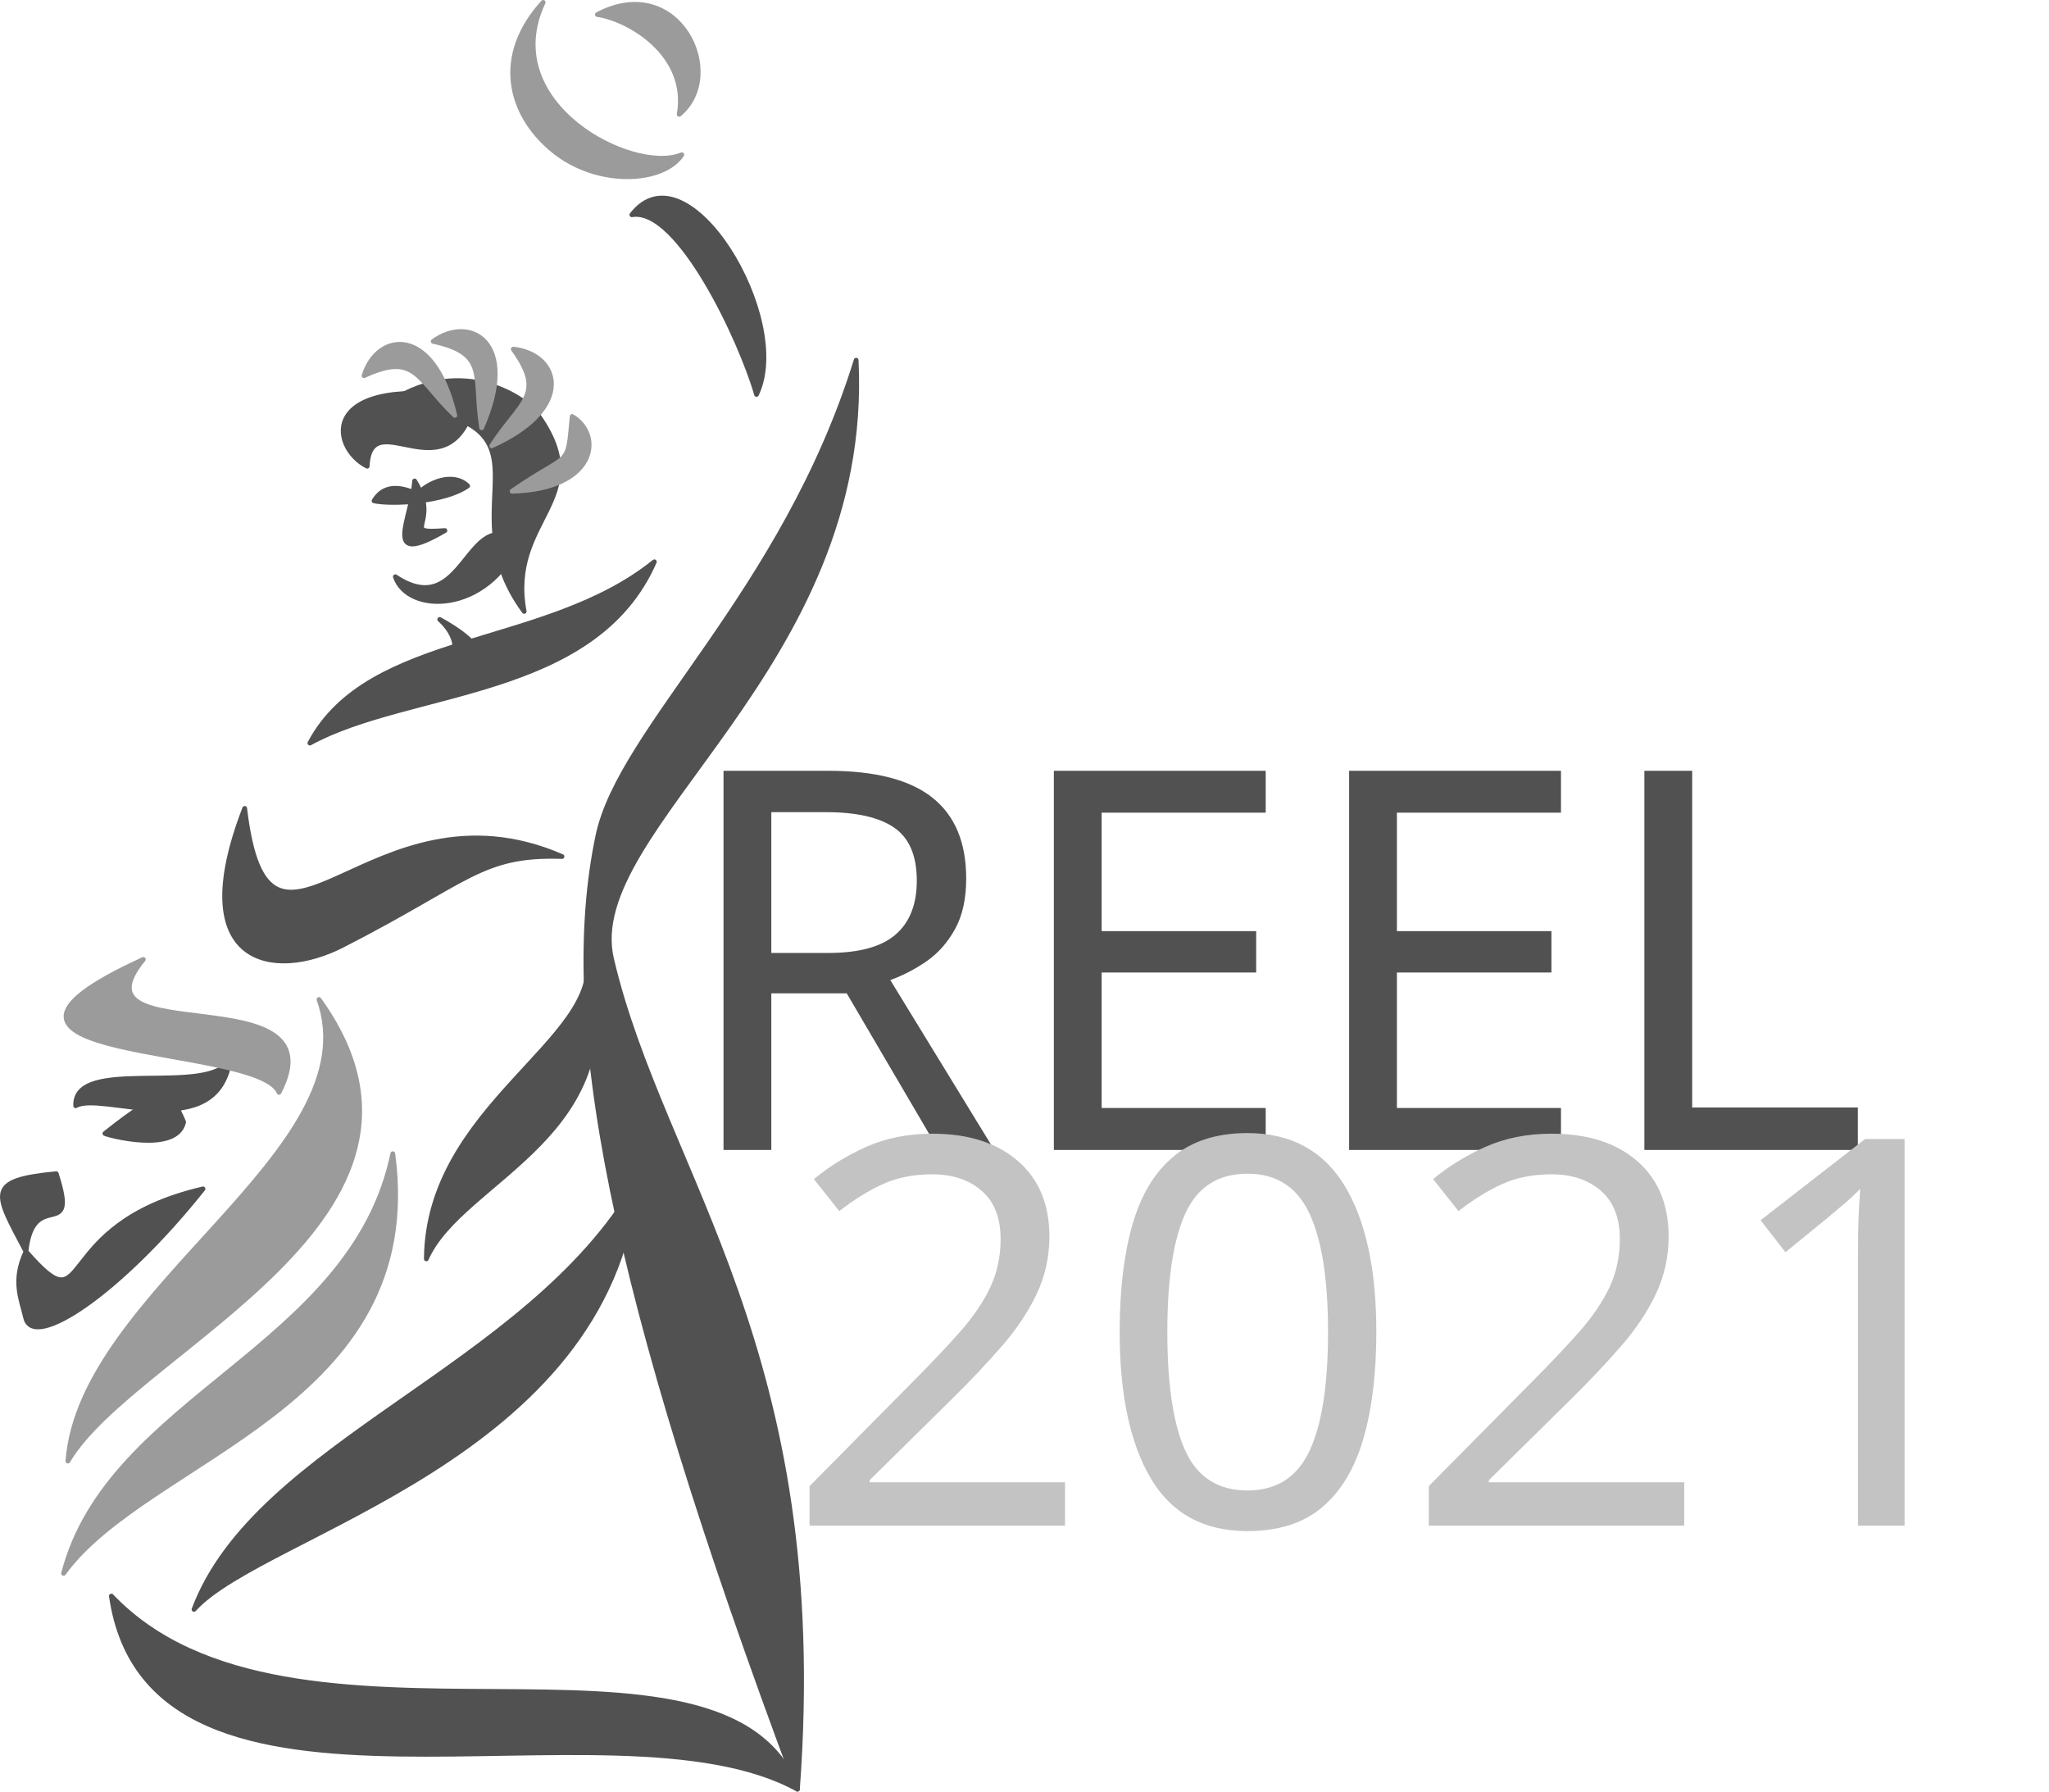
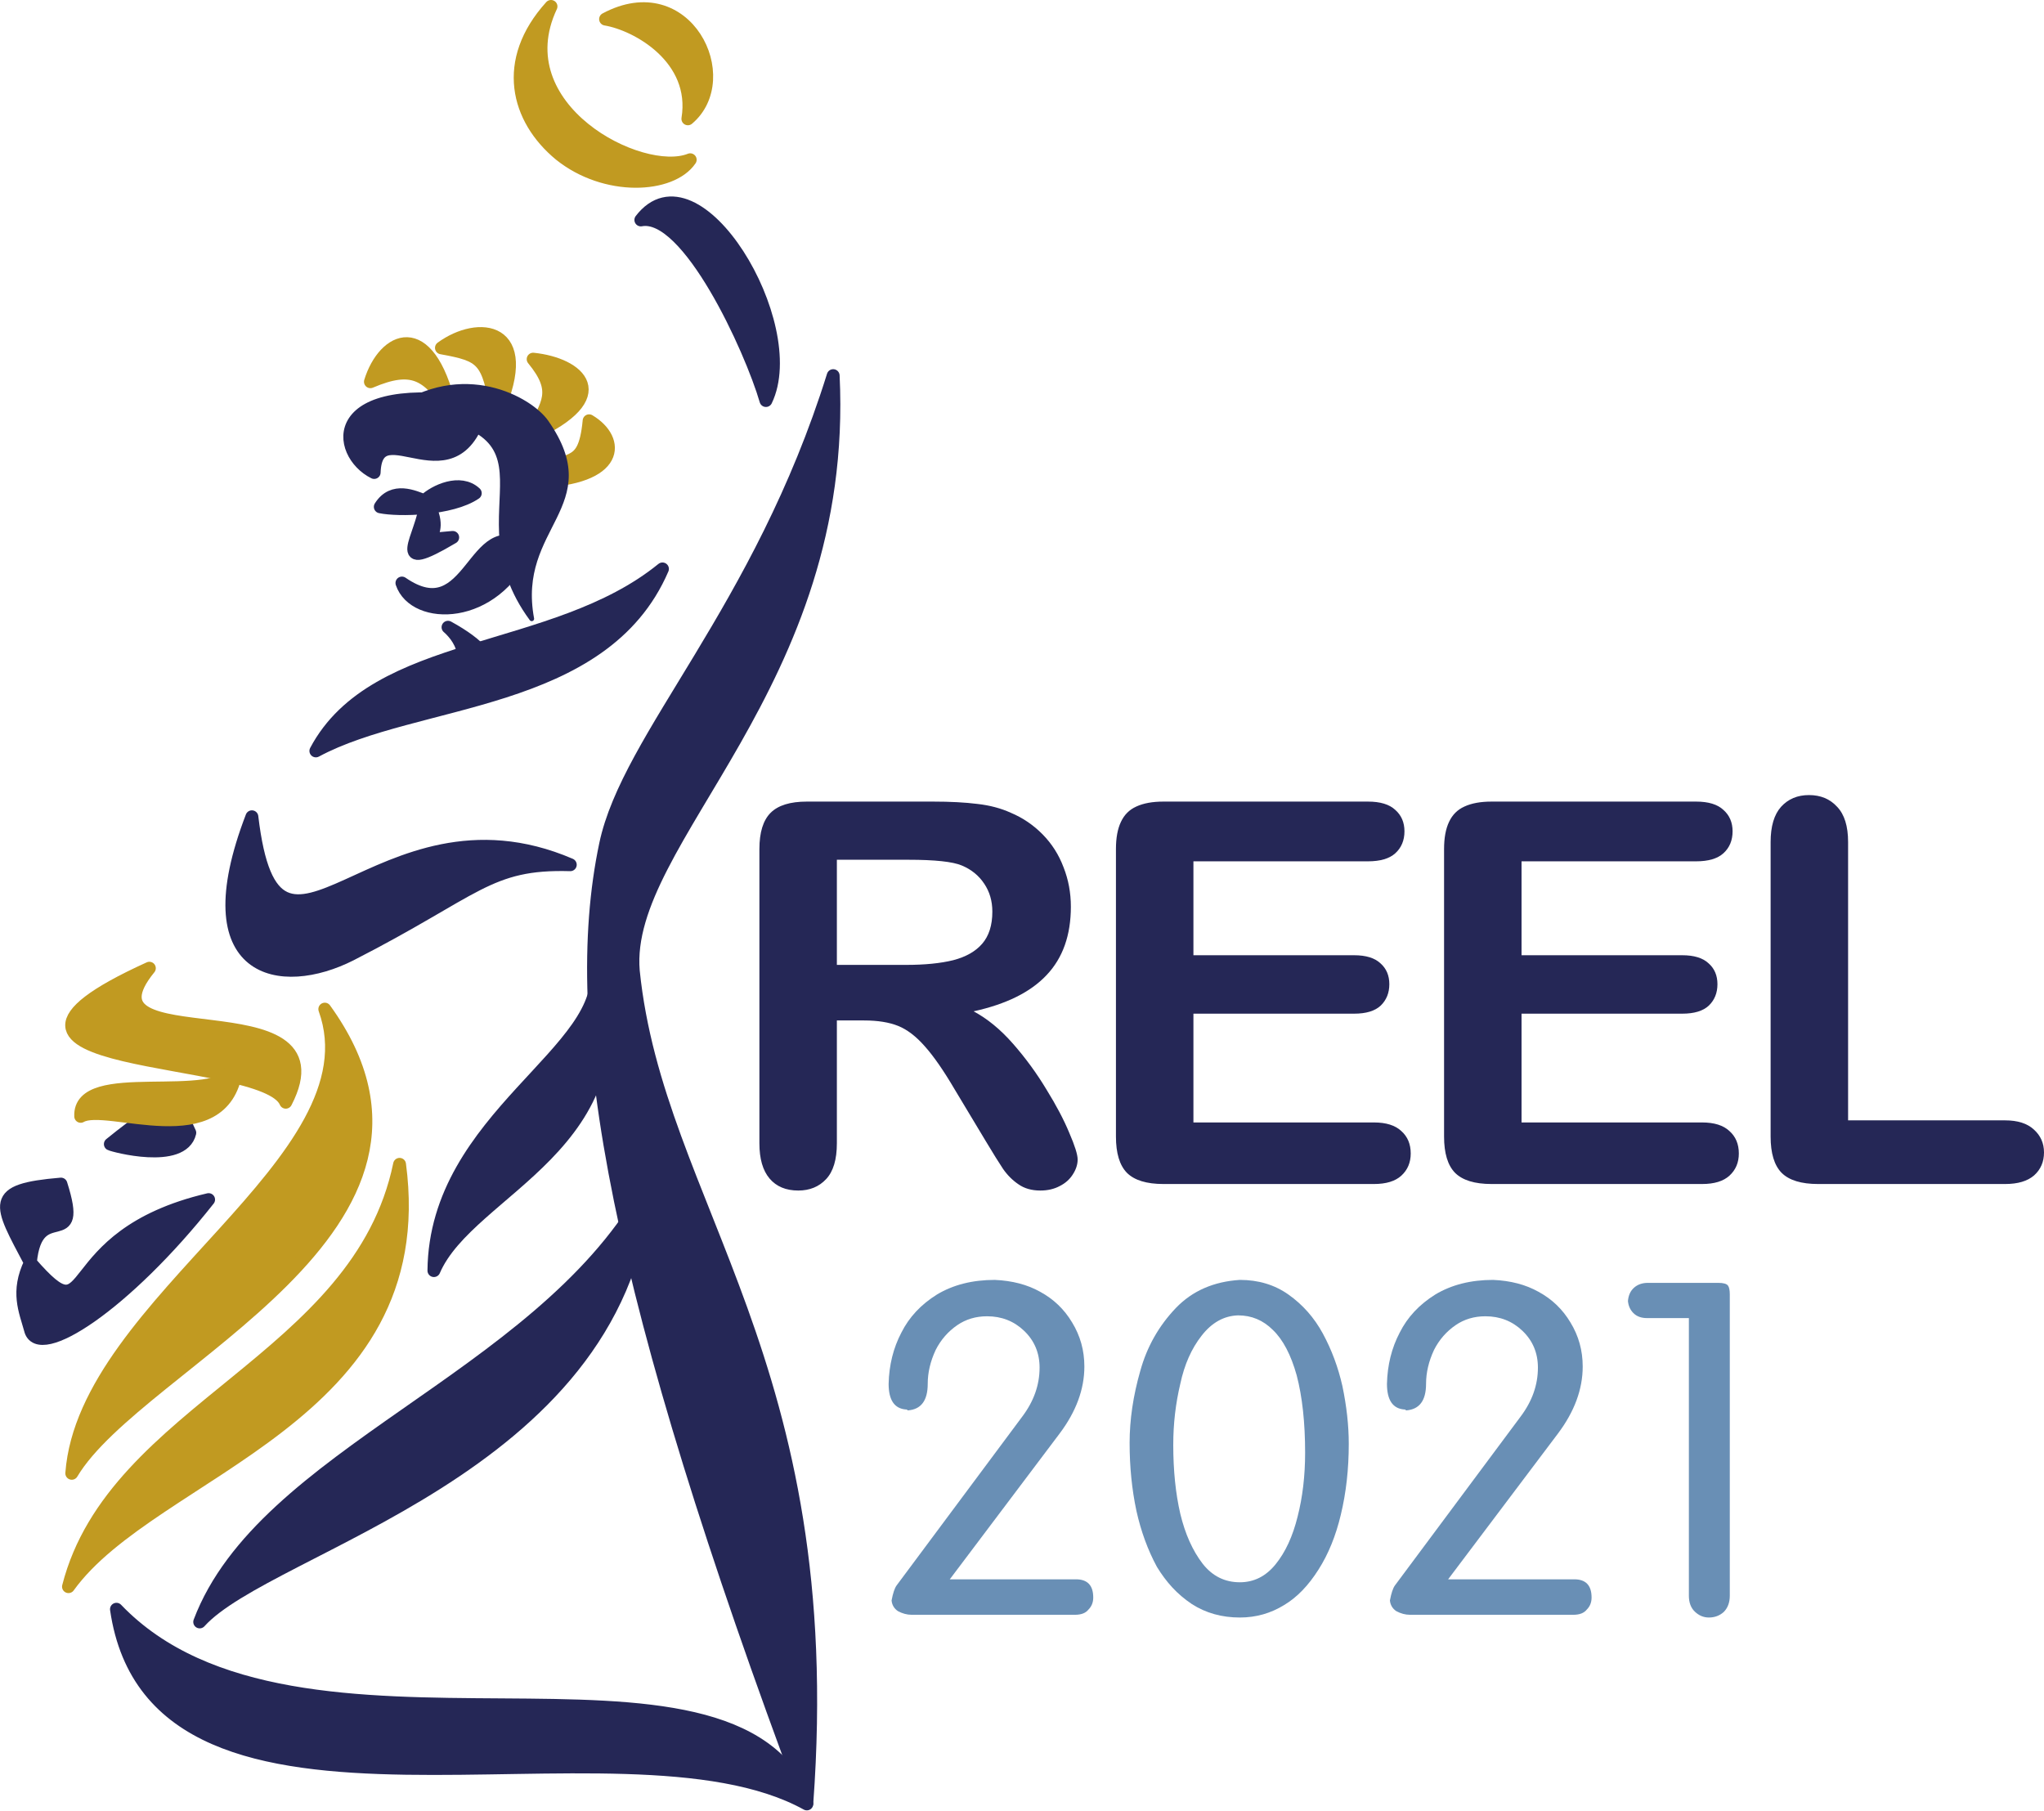
- <svg xmlns="http://www.w3.org/2000/svg" width="258.58mm" height="226.045mm" viewBox="0 0 258.58 226.045" version="1.1" id="svg2992">
-   <defs id="defs2986" />
-   <g id="layer1" transform="translate(49.1589,32.13543)">
-     <path style="fill:#515151;fill-opacity:1;stroke:#515151;stroke-width:0.6;stroke-linecap:round;stroke-linejoin:round;stroke-miterlimit:4;stroke-dasharray:none;stroke-opacity:1" d="M 51.476,193.609 C 27.498,129.627 21.523,96.067 26.298,73.315 29.141,59.769 49.767,42.76 58.887,13.313 60.789,52.111 24.144,72.402 28.018,88.871 34.449,116.214 55.576,138.218 51.476,193.609 Z" id="path1292" />
-     <path style="fill:#515151;fill-opacity:1;stroke:#515151;stroke-width:0.6;stroke-linecap:round;stroke-linejoin:round;stroke-miterlimit:4;stroke-dasharray:none;stroke-opacity:1" d="M 46.309,17.632 C 50.908,8.089 37.53,-14.046 30.581,-5.036 36.501,-6.074 44.463,11.077 46.309,17.632 Z" id="path1294" />
-     <path style="fill:#515151;fill-opacity:1;stroke:#515151;stroke-width:0.6;stroke-linecap:round;stroke-linejoin:round;stroke-miterlimit:4;stroke-dasharray:none;stroke-opacity:1" d="M 33.417,38.748 C 25.888,55.996 2.494,54.741 -10.054,61.622 -2.546,47.515 19.671,49.85 33.417,38.748 Z" id="path1298" />
-     <path style="fill:#515151;fill-opacity:1;stroke:#515151;stroke-width:0.6;stroke-linecap:round;stroke-linejoin:round;stroke-miterlimit:4;stroke-dasharray:none;stroke-opacity:1" d="M 24.927,88.498 C 26.931,99.065 4.792,107.433 4.643,126.702 9.16,116.465 31.199,111.15 24.927,88.498 Z" id="path1300" />
-     <path style="fill:#515151;fill-opacity:1;stroke:#515151;stroke-width:0.6;stroke-linecap:round;stroke-linejoin:round;stroke-miterlimit:4;stroke-dasharray:none;stroke-opacity:1" d="m 31.09,117.16 c -13.633,23.476 -47.852,32.67 -55.766,53.769 8.752,-9.73 52.188,-18.888 55.766,-53.769 z" id="path1302" />
-     <path style="fill:#515151;fill-opacity:1;stroke:#515151;stroke-width:0.6;stroke-linecap:round;stroke-linejoin:round;stroke-miterlimit:4;stroke-dasharray:none;stroke-opacity:1" d="M 16.99,45.009 C 6.747,31.073 23.273,20.993 -0.43,18.943 8.303,12.697 16.81,17.491 18.824,20.371 26.181,30.892 14.822,33.306 16.99,45.009 Z" id="path1308" />
-     <path style="fill:#515151;fill-opacity:1;stroke:#515151;stroke-width:0.6;stroke-linecap:round;stroke-linejoin:round;stroke-miterlimit:4;stroke-dasharray:none;stroke-opacity:1" d="m -25.984,109.43 c -0.889,4.034 -9.685,1.62 -9.937,1.453 7.499,-5.936 8.262,-5.395 9.937,-1.453 z" id="path1310" />
-     <path style="fill:#515151;fill-opacity:1;stroke:#515151;stroke-width:0.6;stroke-linecap:round;stroke-linejoin:round;stroke-miterlimit:4;stroke-dasharray:none;stroke-opacity:1" d="m 5.112,53.655 c 6.268,-3.523 1.22,-7.628 1.22,-7.628 8.476,4.619 5.541,7.843 -1.22,7.628 z" id="path1314" />
-     <path style="fill:#515151;fill-opacity:1;stroke:#515151;stroke-width:0.6;stroke-linecap:round;stroke-linejoin:round;stroke-miterlimit:4;stroke-dasharray:none;stroke-opacity:1" d="m -23.539,117.87 c -19.661,4.562 -13.763,17.735 -22.338,7.91 0.863,-8.273 6.703,-0.92 3.813,-9.829 -9.017,0.865 -7.703,2.448 -3.813,9.829 -1.748,3.703 -0.572,6.044 -0.044,8.345 0.949,4.139 11.904,-3.101 22.382,-16.256 z" id="path1318" />
-     <path style="fill:#515151;fill-opacity:1;stroke:#515151;stroke-width:0.6;stroke-linecap:round;stroke-linejoin:round;stroke-miterlimit:4;stroke-dasharray:none;stroke-opacity:1" d="m 9.857,29.171 c -1.887,-1.815 -5.078,-0.37 -6.275,1.017 -1.297,-0.465 -3.953,-1.723 -5.538,0.87 2.127,0.469 8.866,0.201 11.813,-1.887 z" id="path1322" />
-     <path style="fill:#515151;fill-opacity:1;stroke:#515151;stroke-width:0.6;stroke-linecap:round;stroke-linejoin:round;stroke-miterlimit:4;stroke-dasharray:none;stroke-opacity:1" d="m 6.988,34.804 c -8.111,4.74 -4.175,-1.415 -3.823,-6.256 3.377,5.393 -2.119,6.703 3.823,6.256 z" id="path1326" />
-     <path style="fill:#515151;fill-opacity:1;stroke:#515151;stroke-width:0.6;stroke-linecap:round;stroke-linejoin:round;stroke-miterlimit:4;stroke-dasharray:none;stroke-opacity:1" d="m -35.104,169.246 c 4.849,33.603 63.149,11.455 86.58,24.364 -9.225,-24.142 -63.984,-0.626 -86.58,-24.364 z" id="path1328" />
-     <path style="fill:#515151;fill-opacity:1;stroke:#515151;stroke-width:0.6;stroke-linecap:round;stroke-linejoin:round;stroke-miterlimit:4;stroke-dasharray:none;stroke-opacity:1" d="m 21.761,75.933 c -24.299,-10.527 -36.99,19.378 -40.041,-6.068 -7.657,19.835 3.704,21.684 12.319,17.282 15.996,-8.174 17.492,-11.538 27.721,-11.215 z" id="path1330" />
-     <path style="fill:#515151;fill-opacity:1;stroke:#515151;stroke-width:0.6;stroke-linecap:round;stroke-linejoin:round;stroke-miterlimit:4;stroke-dasharray:none;stroke-opacity:1" d="M 16.308,36.278 C 12.358,45.284 2.34,45.39 0.733,40.634 9.493,46.461 9.656,31.409 16.308,36.278 Z" id="path1334" />
-     <path style="fill:#515151;fill-opacity:1;stroke:#515151;stroke-width:0.6;stroke-linecap:round;stroke-linejoin:round;stroke-miterlimit:4;stroke-dasharray:none;stroke-opacity:1" d="m 10.828,18.186 c -20.011,-3.334 -18.363,6.128 -13.648,8.504 0.421,-8.303 10.471,4.382 13.648,-8.504 z" id="path1338" />
-     <text xml:space="preserve" style="font-style:normal;font-variant:normal;font-weight:normal;font-stretch:normal;font-size:67.02px;line-height:1.25;font-family:'Franklin Gothic Book';-inkscape-font-specification:'Franklin Gothic Book, ';letter-spacing:0px;word-spacing:0px;stroke-width:0.6;stroke-miterlimit:4;stroke-dasharray:none;fill:#515151;fill-opacity:1;" x="35.648" y="112.96" id="text1344">
-       <tspan id="tspan1342" x="35.648" y="112.96" style="font-style:normal;font-variant:normal;font-weight:normal;font-stretch:normal;font-family:'Franklin Gothic Book';-inkscape-font-specification:'Franklin Gothic Book, ';stroke-width:0.6;stroke-miterlimit:4;stroke-dasharray:none;fill:#515151;fill-opacity:1;">REEL</tspan>
-       <tspan x="35.648" y="196.735" style="font-style:normal;font-variant:normal;font-weight:normal;font-stretch:normal;font-family:'Franklin Gothic Book';-inkscape-font-specification:'Franklin Gothic Book, ';stroke-width:0.6;stroke-miterlimit:4;stroke-dasharray:none;fill:#515151;fill-opacity:1;" id="tspan1346" />
-     </text>
-     <text xml:space="preserve" style="font-style:normal;font-variant:normal;font-weight:normal;font-stretch:normal;font-size:68.308px;line-height:1.25;font-family:'Franklin Gothic Book';-inkscape-font-specification:'Franklin Gothic Book, ';letter-spacing:0px;word-spacing:0px;stroke-width:0.6;stroke-miterlimit:4;stroke-dasharray:none;fill:#c3c3c3;fill-opacity:1;" x="49.725" y="160.362" id="text1352">
-       <tspan id="tspan1348" x="49.725" y="160.362" style="font-style:normal;font-variant:normal;font-weight:normal;font-stretch:normal;font-family:'Franklin Gothic Medium';-inkscape-font-specification:'Franklin Gothic Medium, ';stroke-width:0.6;stroke-miterlimit:4;stroke-dasharray:none;fill:#c3c3c3;fill-opacity:1;">2021</tspan>
-       <tspan x="49.725" y="245.746" style="font-style:normal;font-variant:normal;font-weight:normal;font-stretch:normal;font-family:'Franklin Gothic Book';-inkscape-font-specification:'Franklin Gothic Book, ';stroke-width:0.6;stroke-miterlimit:4;stroke-dasharray:none;fill:#c3c3c3;fill-opacity:1;" id="tspan1354" />
-       <tspan x="49.725" y="331.131" style="font-style:normal;font-variant:normal;font-weight:normal;font-stretch:normal;font-family:'Franklin Gothic Book';-inkscape-font-specification:'Franklin Gothic Book, ';stroke-width:0.6;stroke-miterlimit:4;stroke-dasharray:none;fill:#c3c3c3;fill-opacity:1;" id="tspan1350" />
-     </text>
-     <path style="fill:#515151;fill-opacity:1;stroke:#515151;stroke-width:0.6;stroke-linecap:round;stroke-linejoin:round;stroke-miterlimit:4;stroke-dasharray:none;stroke-opacity:1" d="m -20.147,101.556 c -1.628,10.803 -16.271,3.932 -19.459,5.828 -0.263,-6.316 17.004,-1.014 19.459,-5.828 z" id="path2147" />
-     <g id="g3672" style="fill:#9b9b9b;fill-opacity:1;stroke:#9b9b9b;stroke-opacity:1">
-       <path id="path1304" style="fill:#9b9b9b;fill-opacity:1;stroke:#9b9b9b;stroke-width:0.6;stroke-linecap:round;stroke-linejoin:round;stroke-miterlimit:4;stroke-dasharray:none;stroke-opacity:1" d="M -8.906,93.971 C -2.094,113.04 -39.01,130.645 -40.588,152.211 -32.212,137.986 10.867,121.434 -8.906,93.971 Z" />
-       <path style="fill:#9b9b9b;fill-opacity:1;stroke:#9b9b9b;stroke-width:0.6;stroke-linecap:round;stroke-linejoin:round;stroke-miterlimit:4;stroke-dasharray:none;stroke-opacity:1" d="M -41.136,166.379 C -35.367,144.075 -4.729,138.051 0.412,113.431 4.711,145.283 -30.51,151.684 -41.136,166.379 Z" id="path1306" />
-       <path style="fill:#9b9b9b;fill-opacity:1;stroke:#9b9b9b;stroke-width:0.6;stroke-linecap:round;stroke-linejoin:round;stroke-miterlimit:4;stroke-dasharray:none;stroke-opacity:1" d="m -31.072,88.917 c -28.566,13.062 14.448,10.502 17.125,16.772 7.82,-15.032 -26.956,-4.817 -17.125,-16.772 z" id="path1320" />
-       <path style="fill:#9b9b9b;fill-opacity:1;stroke:#9b9b9b;stroke-width:0.6;stroke-linecap:round;stroke-linejoin:round;stroke-miterlimit:4;stroke-dasharray:none;stroke-opacity:1" d="m 12.895,24.119 c 10.758,-4.858 8.44,-11.622 2.718,-12.204 4.22,5.845 0.861,6.623 -2.718,12.204 z" id="path1332" />
-       <path style="fill:#9b9b9b;fill-opacity:1;stroke:#9b9b9b;stroke-width:0.6;stroke-linecap:round;stroke-linejoin:round;stroke-miterlimit:4;stroke-dasharray:none;stroke-opacity:1" d="m 15.463,29.846 c 10.578,-0.255 11.535,-7.076 7.585,-9.434 -0.625,6.712 -0.088,4.247 -7.585,9.434 z" id="path1336" />
-       <path style="fill:#9b9b9b;fill-opacity:1;stroke:#9b9b9b;stroke-width:0.6;stroke-linecap:round;stroke-linejoin:round;stroke-miterlimit:4;stroke-dasharray:none;stroke-opacity:1" d="m 19.387,-31.836 c -6.169,6.764 -4.287,14.104 1.187,18.626 5.661,4.677 14.003,4.12 16.31,0.598 -6.193,2.583 -23.544,-6.402 -17.497,-19.224 z" id="path1052" />
-       <path style="fill:#9b9b9b;fill-opacity:1;stroke:#9b9b9b;stroke-width:0.6;stroke-linecap:round;stroke-linejoin:round;stroke-miterlimit:4;stroke-dasharray:none;stroke-opacity:1" d="m 26.23,-30.302 c 3.919,0.561 11.652,4.992 10.323,12.595 6.086,-5.062 -0.133,-17.979 -10.323,-12.595 z" id="path1054" />
-       <path style="fill:#9b9b9b;fill-opacity:1;stroke:#9b9b9b;stroke-width:0.6;stroke-linecap:round;stroke-linejoin:round;stroke-miterlimit:4;stroke-dasharray:none;stroke-opacity:1" d="M 11.624,21.842 C 16.402,11.048 10.163,7.553 5.511,10.935 12.553,12.477 10.569,15.297 11.624,21.842 Z" id="path1058" />
-       <path style="fill:#9b9b9b;fill-opacity:1;stroke:#9b9b9b;stroke-width:0.6;stroke-linecap:round;stroke-linejoin:round;stroke-miterlimit:4;stroke-dasharray:none;stroke-opacity:1" d="m 8.239,20.276 c -2.7,-11.491 -9.784,-10.515 -11.455,-5.012 6.546,-3.018 6.665,0.428 11.455,5.012 z" id="path1060" />
+ <svg xmlns="http://www.w3.org/2000/svg" version="1.1" id="aa19357a-6bb5-425a-b5e5-c2439d084a3a" x="0" y="0" xml:space="preserve" width="434.613" height="384.933">
+   <style type="text/css" id="style2">
+     .st0,.st8{fill:#252756;stroke:#252756;stroke-width:2.734;stroke-linecap:round;stroke-linejoin:round}.st8{fill:#c19a21;stroke:#c19a21}
+   </style>
+   <g id="f6af9979-bd13-4d12-be13-715ea5d865ed" transform="translate(-.04 -.034)">
+     <g id="e04c8ead-0534-430f-919a-0580238312dd">
+       <path id="a4ff1283-da0f-4311-ad09-01760150af51" class="st0" d="M171.6 383.4C131 275 120.7 218 128.8 179.6c4.8-22.9 32.8-49.7 48.4-99.7 3.2 65.9-44.9 98.7-42.5 126.6 5.1 50 43.8 83.1 36.9 176.9z" />
+       <path id="af12d4da-6144-4ded-bae5-892ddbb6d61c" class="st0" d="M162.9 85.2c7.8-16.1-14.8-53.8-26.6-38.4 10-1.9 23.4 27.4 26.6 38.4z" />
+       <path id="b3ca00e3-7626-4c17-afa8-597e5480d9ae" class="st0" d="M140.9 121c-12.6 29.3-52.4 27.2-73.7 38.7 12.7-23.9 50.6-19.9 73.7-38.7z" />
+       <path id="a6dee863-a0fa-4570-8dcc-45b99e7982e6" class="st0" d="M126.7 205.4c3.5 18-34.1 32-34.4 64.8 7.5-17.5 44.8-26.6 34.4-64.8z" />
+       <path id="abb92436-e5fd-400e-b8b5-6e9b46fc62a0" class="st0" d="M137.1 253.8C114 293.6 56 309.2 42.5 344.9c14.8-16.4 88.5-32 94.6-91.1z" />
+       <path id="b61644ba-d85f-4de0-a880-455a068829a9" class="st0" d="M40.4 240.9c-1.6 6.7-16.4 2.7-16.9 2.4 12.6-10.2 13.9-9.1 16.9-2.4z" />
+       <path id="b99dcf63-0cc4-4ff7-b9c3-aa3addec254c" class="st0" d="M93.1 146.3c10.8-5.9 2.2-12.9 2.2-12.9 14.2 7.8 9 13.1-2.2 12.9z" />
+       <path id="b9893c72-738c-4a4f-93e4-df977dce144c" class="st0" d="M44.4 255.1c-33.3 7.8-23.4 30.1-37.9 13.4 1.3-14 11.3-1.6 6.5-16.7-15.3 1.3-13.2 4-6.5 16.7-3 6.2-1.1 10.2 0 14.2 1.6 6.9 20.2-5.2 37.9-27.6z" />
+       <path id="e0f7d9ca-429e-4138-839b-338a01c44c73" class="st0" d="M101.1 104.9c-3.2-3-8.6-.5-10.8 1.6-2.2-.8-6.7-3-9.4 1.3 3.8.8 15.1.6 20.2-2.9z" />
+       <path id="f4a2ce94-f2a0-4636-8e1f-204e32a6c941" class="st0" d="M96.3 114.3c-13.7 8.1-6.5.3-5.6-7.8 5.3 9.1-4.6 8.6 5.6 7.8z" />
+       <path id="f7637c0f-e61e-4ddc-865c-8bb32b306584" class="st0" d="M24.8 342.2c8.3 57 107 19.4 146.8 41.4-15.6-41.1-108.4-1.3-146.8-41.4z" />
+       <path id="a93c5d0b-25c5-4509-8b08-c84480a09ecc" class="st0" d="M121.3 183.9c-41.1-17.7-62.6 32.8-67.7-10.2-12.9 33.6 6.2 36.8 21 29.3 26.8-13.7 29.2-19.6 46.7-19.1z" />
+       <path id="b1d444aa-7db4-4ad9-9d4a-7440b556f060" class="st0" d="M111.9 116.7C105.2 132 88.2 132 85.5 124c14.8 10.2 15.1-15.4 26.4-7.3z" />
+       <path id="a612fd96-10a1-4456-9849-d9a89f4857fa" class="st0" d="M102.7 86c-33.9-5.6-31.2 10.5-23.1 14.5.5-13.9 17.8 7.6 23.1-14.5z" />
+     </g>
+     <g aria-label="REEL" transform="translate(152.746 251.787)" id="text19" font-size="113.595" font-family="ArialRoundedMTBold" letter-spacing="-6" fill="#252756">
+       <path d="M31.006-34.777h-5.769v26.124q0 5.159-2.274 7.6-2.274 2.44-5.935 2.44-3.938 0-6.101-2.552-2.163-2.551-2.163-7.488v-62.566q0-5.325 2.385-7.71t7.71-2.385h26.79q5.547 0 9.485.5 3.938.443 7.1 1.885Q66.06-77.32 69-74.325q2.94 2.995 4.438 6.989 1.553 3.938 1.553 8.375 0 9.097-5.159 14.532-5.103 5.436-15.53 7.71 4.382 2.33 8.375 6.878 3.994 4.548 7.1 9.707 3.161 5.103 4.88 9.263 1.776 4.104 1.776 5.657 0 1.609-1.054 3.217-.998 1.553-2.773 2.44-1.775.944-4.105.944-2.773 0-4.66-1.332-1.885-1.275-3.272-3.272-1.33-1.997-3.66-5.88l-6.6-10.982q-3.55-6.046-6.38-9.207-2.773-3.162-5.657-4.327-2.884-1.164-7.266-1.164zm9.429-34.168H25.237v22.353h14.754q5.935 0 9.984-.998 4.05-1.054 6.157-3.495 2.163-2.496 2.163-6.822 0-3.383-1.72-5.935-1.719-2.607-4.77-3.883-2.884-1.22-11.37-1.22z" id="path140" />
+       <path d="M138.157-68.612H101.05v19.968h34.168q3.771 0 5.602 1.72 1.886 1.663 1.886 4.437 0 2.773-1.83 4.548-1.831 1.72-5.658 1.72H101.05v23.129h38.383q3.883 0 5.824 1.83 1.997 1.775 1.997 4.77 0 2.885-1.997 4.715Q143.316 0 139.433 0H94.672q-5.38 0-7.766-2.385-2.33-2.385-2.33-7.71v-61.124q0-3.55 1.055-5.768 1.053-2.275 3.272-3.273 2.274-1.054 5.769-1.054h43.485q3.938 0 5.824 1.775 1.942 1.72 1.942 4.548 0 2.885-1.942 4.66-1.886 1.719-5.824 1.719z" id="path142" />
+       <path d="M207.924-68.612h-37.107v19.968h34.168q3.771 0 5.602 1.72 1.886 1.663 1.886 4.437 0 2.773-1.83 4.548-1.831 1.72-5.658 1.72h-34.168v23.129H209.2q3.883 0 5.824 1.83 1.997 1.775 1.997 4.77 0 2.885-1.997 4.715Q213.083 0 209.2 0H164.44q-5.38 0-7.766-2.385-2.33-2.385-2.33-7.71v-61.124q0-3.55 1.055-5.768 1.054-2.275 3.272-3.273 2.274-1.054 5.769-1.054h43.485q3.939 0 5.824 1.775 1.942 1.72 1.942 4.548 0 2.885-1.942 4.66-1.885 1.719-5.823 1.719z" id="path144" />
+       <path d="M240.252-72.717v59.183h33.39q3.994 0 6.102 1.942 2.163 1.94 2.163 4.88 0 2.996-2.108 4.882Q277.692 0 273.643 0h-39.77q-5.38 0-7.765-2.385-2.33-2.385-2.33-7.71v-62.622q0-4.992 2.219-7.487 2.274-2.496 5.935-2.496 3.716 0 5.99 2.496 2.33 2.44 2.33 7.487z" id="path146" />
+     </g>
+     <g aria-label="2021" transform="translate(183.96 343.38)" id="text21" font-size="99" font-family="Arial-Rounded" fill="#698fb5">
+       <path d="M5.027-49.113q.145-5.994 2.707-10.877 2.466-4.93 7.59-8.12 5.172-3.095 12.278-3.095 5.56.242 9.62 2.514 4.302 2.32 6.816 6.526 2.61 4.254 2.61 9.378 0 7.25-5.27 14.26L18.032-7.54h26.828q3.674 0 3.674 3.867 0 1.547-1.015 2.562Q46.648 0 44.666 0H9.91q-1.45 0-2.9-.773-1.21-.822-1.354-2.272.435-2.32 1.063-3.19l26.732-35.917q3.674-4.883 3.674-10.393 0-4.69-3.287-7.831-3.239-3.094-7.88-3.094-3.577 0-6.332 1.885-2.949 2.03-4.592 5.27-1.692 3.625-1.692 7.202 0 5.365-4.254 5.655l-.097-.096-.096-.097H8.7q-3.674-.29-3.674-5.462z" id="path149" />
+       <path d="M56.268-36.545q0-7.396 2.272-15.324 2.127-7.686 7.589-13.39 5.22-5.414 13.583-5.946 5.898 0 10.297 3.094 4.592 3.239 7.347 8.315 2.804 5.172 4.158 11.166 1.353 6.478 1.353 12.278 0 8.073-1.692 15.082-1.595 6.72-4.737 11.65-3.239 5.124-7.3 7.541-4.302 2.66-9.426 2.66-5.752 0-10.2-2.853-2.368-1.595-4.157-3.529-1.788-1.933-3.287-4.399-2.9-5.365-4.35-11.891-1.45-6.816-1.45-14.454zm9.28.387q0 8.218 1.5 14.695 1.546 6.43 4.737 10.587 3.093 3.963 7.927 3.963 4.496 0 7.59-3.818 3.142-3.868 4.689-10.152 1.595-6.236 1.595-13.583 0-9.572-1.789-16.436-1.837-6.574-5.075-9.668-3.094-3.094-7.396-3.094-4.496.145-7.735 4.303-3.238 4.109-4.544 10.248-1.498 6.284-1.498 12.955z" id="path151" />
+       <path d="M110.988-49.113q.145-5.994 2.707-10.877 2.466-4.93 7.59-8.12 5.172-3.095 12.278-3.095 5.56.242 9.62 2.514 4.302 2.32 6.816 6.526 2.61 4.254 2.61 9.378 0 7.25-5.27 14.26L123.993-7.54h26.828q3.674 0 3.674 3.867 0 1.547-1.015 2.562Q152.609 0 150.627 0H115.87q-1.45 0-2.9-.773-1.21-.822-1.354-2.272.435-2.32 1.063-3.19l26.732-35.917q3.674-4.883 3.674-10.393 0-4.69-3.287-7.831-3.239-3.094-7.88-3.094-3.577 0-6.332 1.885-2.949 2.03-4.592 5.27-1.692 3.625-1.692 7.202 0 5.365-4.254 5.655l-.097-.096-.097-.097h-.193q-3.674-.29-3.674-5.462z" id="path153" />
+       <path d="M175.184-63.083h-8.895q-1.837 0-2.9-1.064-1.015-1.015-1.16-2.562.145-1.789 1.256-2.804 1.16-1.063 2.997-1.063h14.937q1.644 0 2.08.58.386.532.386 1.885v64.05q0 2.176-1.305 3.48Q181.274.58 179.438.58q-1.692 0-2.998-1.257-1.256-1.208-1.256-3.384z" id="path155" />
+     </g>
+     <g id="a4273265-a686-4b02-9602-ee61fd811033">
+       <path id="e16796c9-77b7-4f22-9324-049a5cba1df8" class="st8" d="M69.1 214.6c11.6 32.3-51.1 62.1-53.8 98.7 14.3-24 87.4-52.2 53.8-98.7z" />
+       <path id="b7bf2c45-7d4f-4b37-9ac3-5c4de6065d9f" class="st8" d="M14.6 337.4c9.7-37.9 61.8-48.1 70.4-89.8 7.2 54.1-52.4 64.8-70.4 89.8z" />
+       <path id="b6be01f3-a3bd-4044-8b5e-61c8dea40395" class="st8" d="M31.8 205.9c-48.4 22 24.5 17.7 29 28.5 13.2-25.5-45.7-8-29-28.5z" />
+       <path id="bf9b2f63-fd22-437d-b512-475d81de91bf" class="st8" d="M112.9 92.5c18.3-8.3 10.2-15.1.5-16.1 5.5 6.7 3.3 9.4-.5 16.1z" />
+       <path id="a94f3eb1-e3b9-48bf-8b19-47c1511ea0df" class="st8" d="M114 102.4c18-.5 18-8.9 11.3-12.9-1.1 11.6-5.1 6.2-11.3 12.9z" />
+       <path id="b7057996-580d-4113-bb67-59ee90e082a9" class="st8" d="M50.3 227.5c-2.7 18.3-27.7 6.7-33.1 9.9-.5-10.8 28.8-1.9 33.1-9.9z" />
+       <path id="f1219d80-a2a3-459e-9e29-a97f123d4918" class="st8" d="M117.2 1.4c-10.5 11.6-7.3 23.9 1.9 31.5 9.7 7.8 23.7 7 27.7 1.1-10.5 4.2-39.8-10.9-29.6-32.6z" />
+       <path id="e1f35579-3065-45ad-bb71-cc824428eae1" class="st8" d="M128.8 4.1c6.7 1.1 19.6 8.3 17.5 21.2 10.2-8.6-.3-30.4-17.5-21.2z" />
+       <path id="e538a5b5-d56a-4c85-953a-f8d649dcde09" class="st8" d="M105.7 87.7c8.1-18.3-4-19.4-11.8-13.7 8.8 1.6 9.9 2.4 11.8 13.7z" />
+       <path id="bf488352-2484-4a04-8542-249aeb1e7542" class="st8" d="M95.7 86.6c-4.6-19.4-14-14.8-16.9-5.4 8.9-3.8 12.1-1.6 16.9 5.4z" />
    </g>
  </g>
+   <path id="b4c45702-83dc-4954-8df0-53a20e82a26d" d="M113.06 131.566c-17.4-23.6 10.6-40.7-29.5-44.2 14.8-10.6 29.2-2.5 32.6 2.4 12.5 17.9-6.8 22-3.1 41.8z" fill="#252756" stroke="#252756" stroke-width="1.017" stroke-linecap="round" stroke-linejoin="round" />
</svg>
